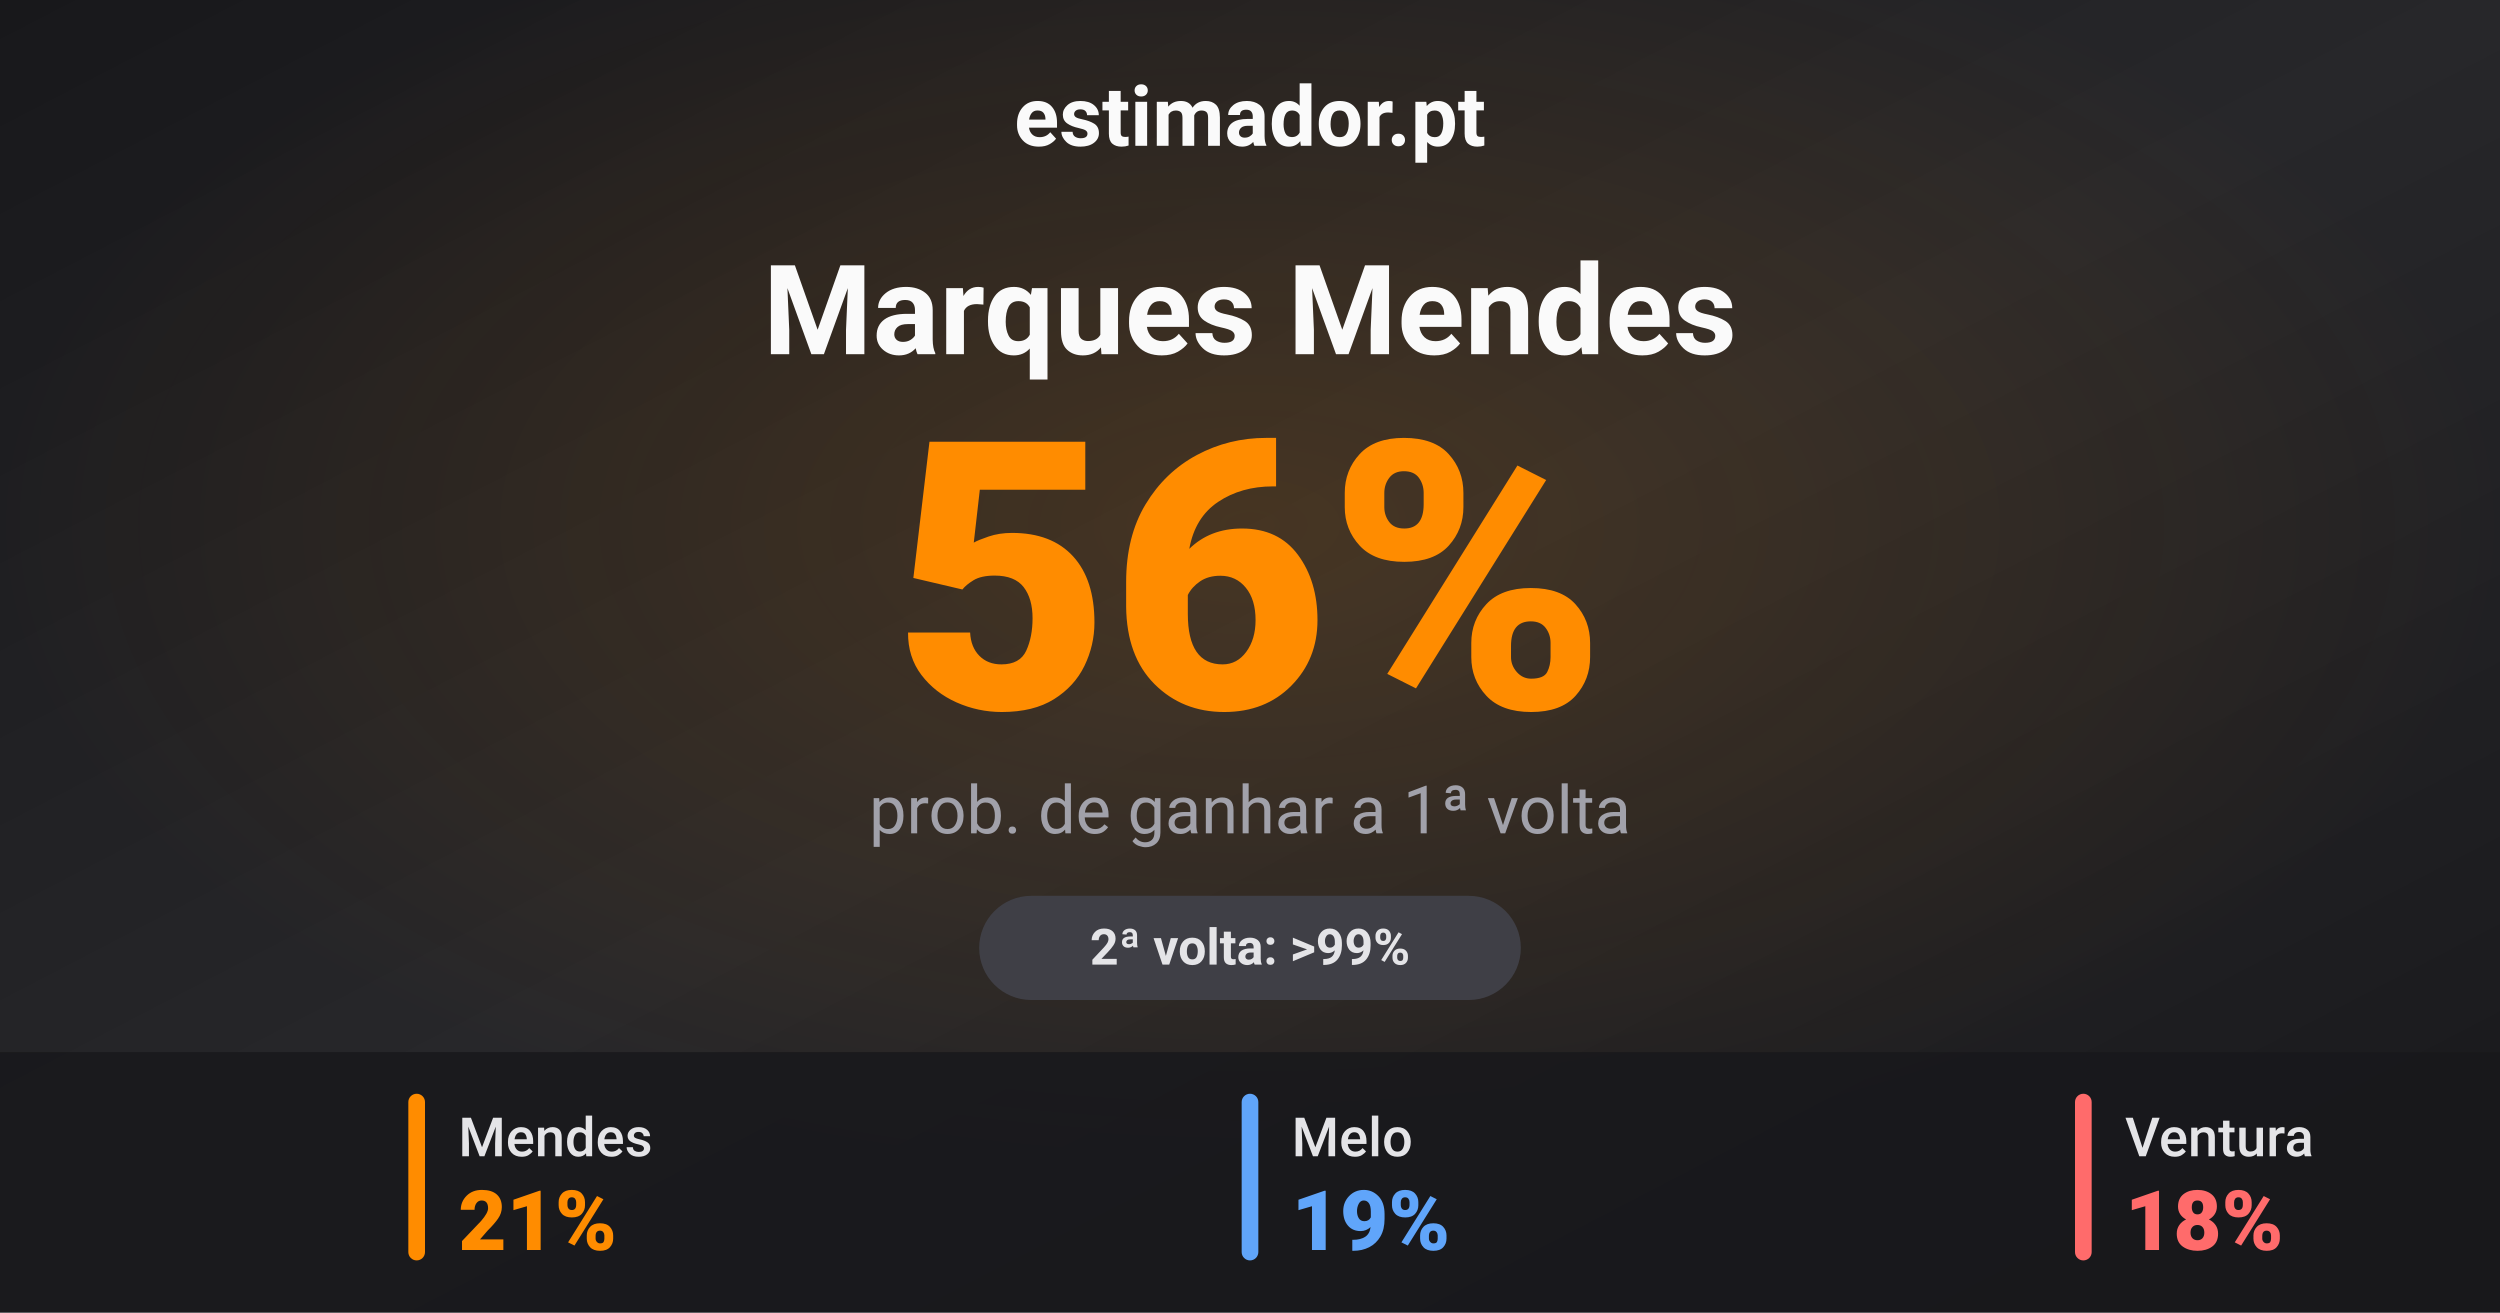
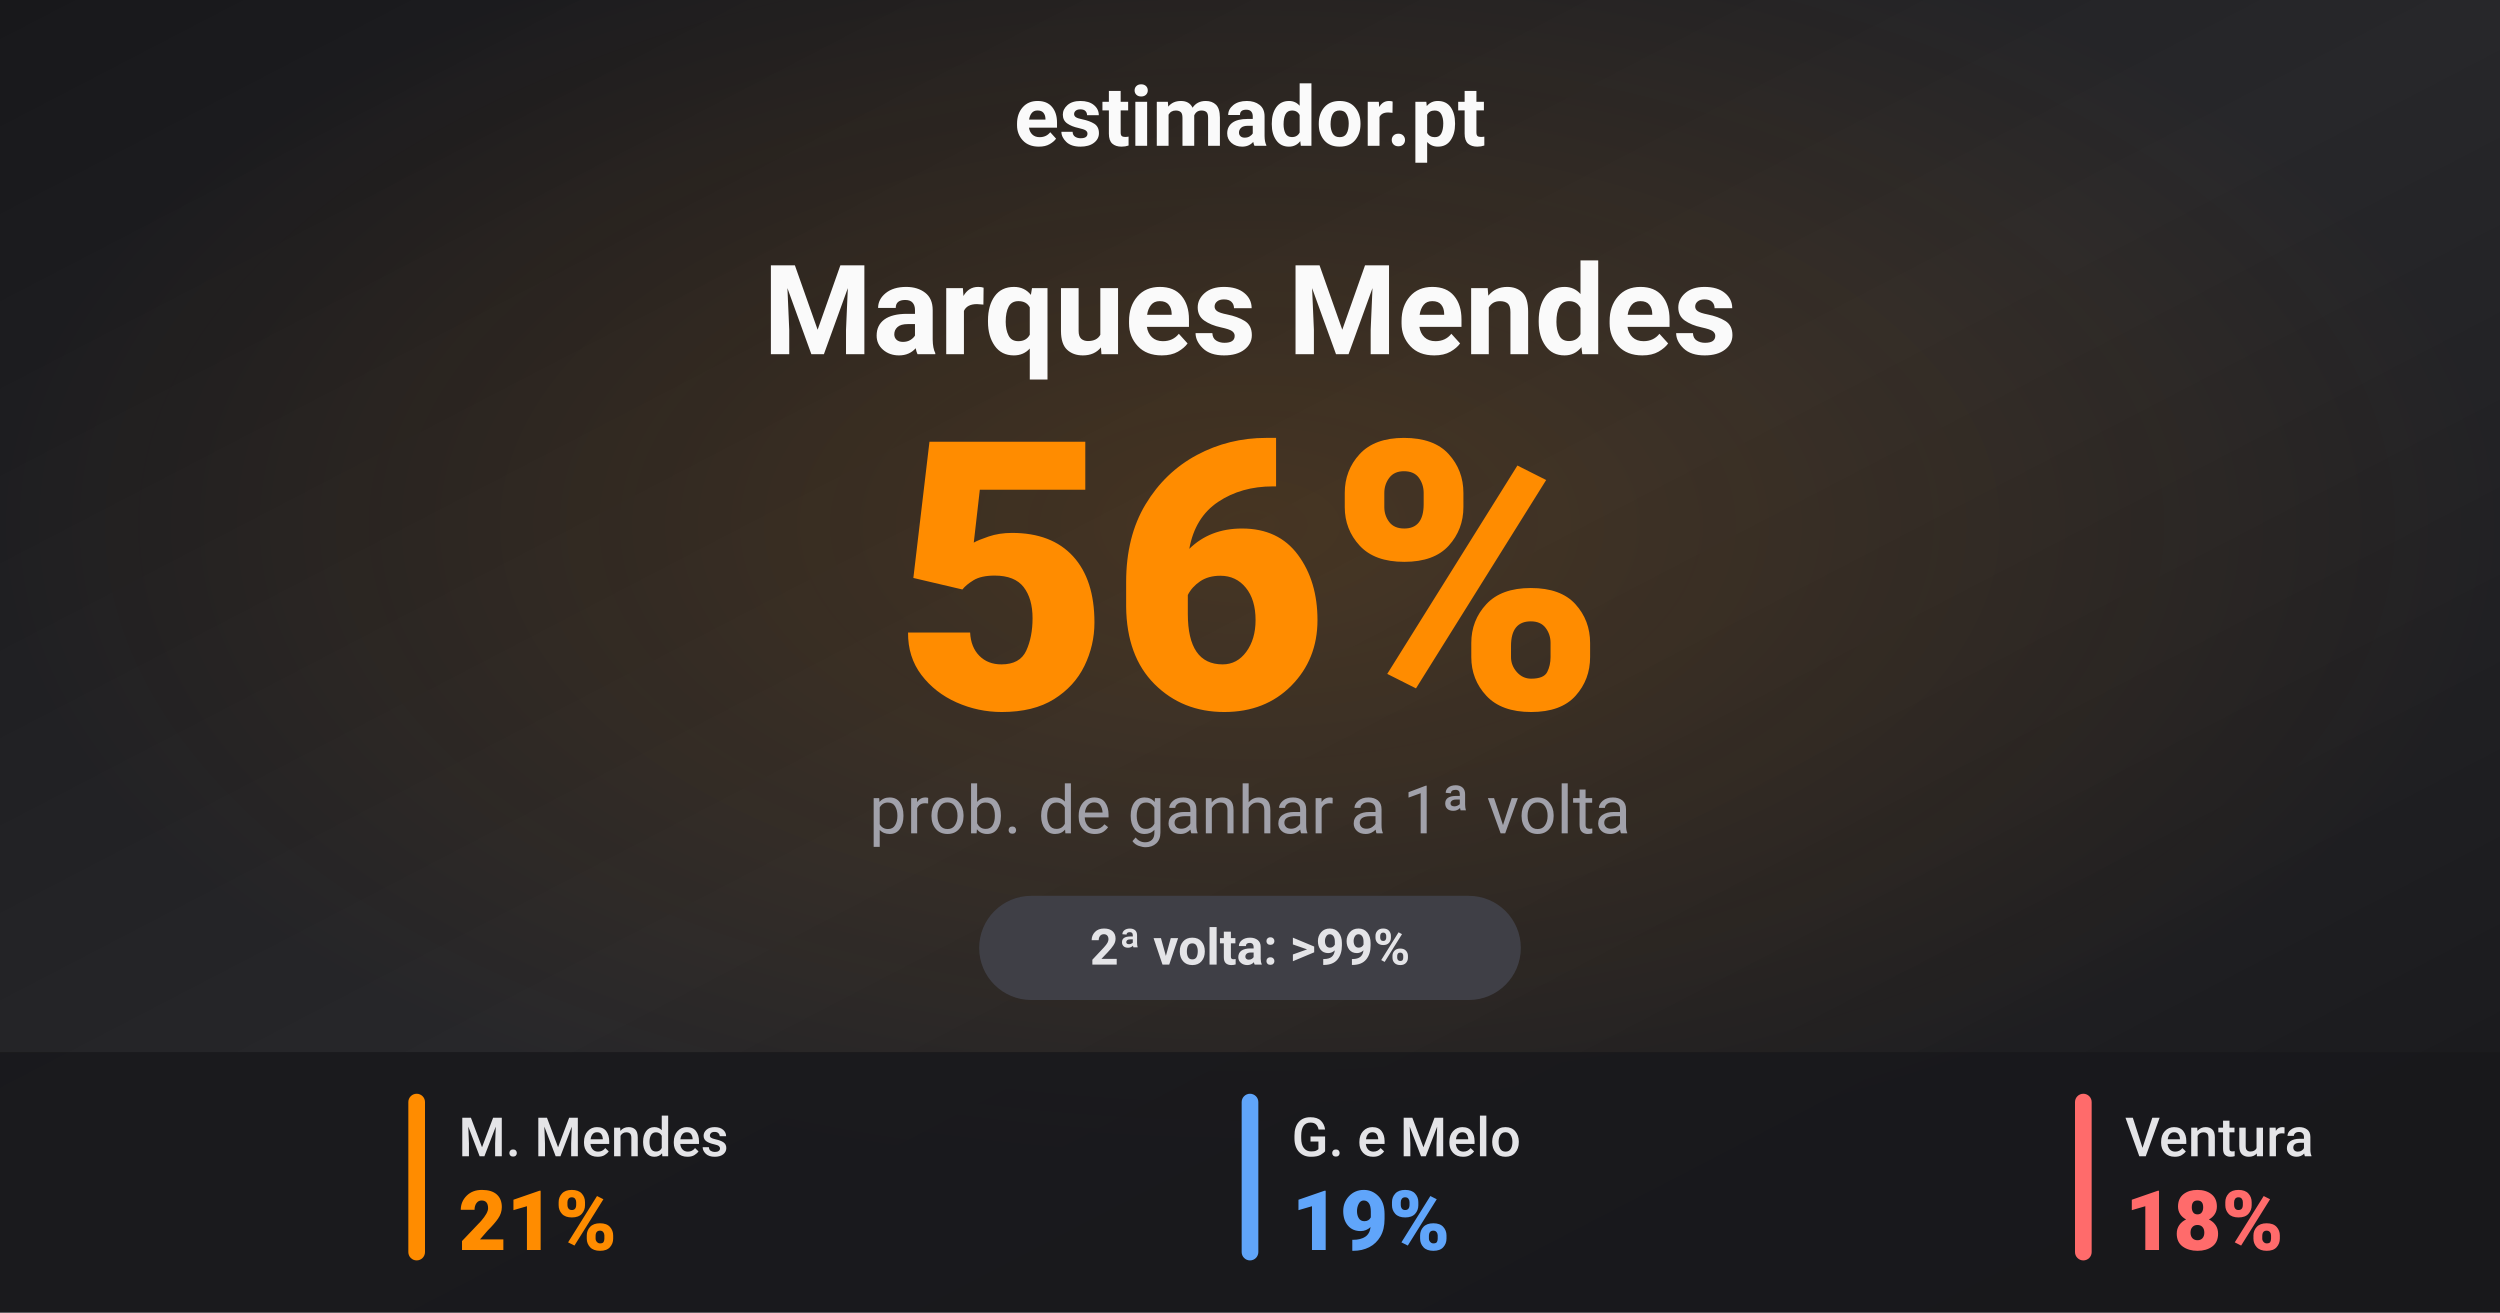
<svg xmlns="http://www.w3.org/2000/svg" width="1200" height="630">
  <defs>
    <style>
      text { font-family: -apple-system, BlinkMacSystemFont, 'Segoe UI', Roboto, Helvetica, Arial, sans-serif; }
    </style>
    <linearGradient id="bgGradient" x1="0%" y1="0%" x2="100%" y2="100%">
      <stop offset="0%" style="stop-color:#18181b" />
      <stop offset="50%" style="stop-color:#27272a" />
      <stop offset="100%" style="stop-color:#18181b" />
    </linearGradient>
    <radialGradient id="accentGlow" cx="50%" cy="40%" r="50%">
      <stop offset="0%" style="stop-color:#FF8C00;stop-opacity:0.15" />
      <stop offset="100%" style="stop-color:#FF8C00;stop-opacity:0" />
    </radialGradient>
  </defs>
  <rect width="1200" height="630" fill="url(#bgGradient)" />
  <rect width="1200" height="630" fill="url(#accentGlow)" />
  <text x="600" y="70" fill="#fafafa" font-size="40" font-weight="700" text-anchor="middle">estimador.pt</text>
  <text x="600" y="170" fill="#fafafa" font-size="60" font-weight="700" text-anchor="middle">Marques Mendes</text>
  <text x="600" y="340" fill="#FF8C00" font-size="180" font-weight="900" text-anchor="middle">56%</text>
  <text x="600" y="400" fill="#a1a1aa" font-size="32" text-anchor="middle">prob. de ganhar a 1ª volta</text>
  <rect x="470" y="430" width="260" height="50" rx="25" fill="#3f3f46" />
  <text x="600" y="463" fill="#e4e4e7" font-size="24" font-weight="600" text-anchor="middle">2ª volta: &gt;99%</text>
  <rect x="0" y="505" width="1200" height="125" fill="#18181b" opacity="0.85" />
  <rect x="196" y="525" width="8" height="80" rx="4" fill="#FF8C00" />
-   <text x="220" y="555" fill="#e4e4e7" font-size="26" font-weight="500">Mendes</text>
+   <text x="220" y="555" fill="#e4e4e7" font-size="26" font-weight="500">M. Mendes</text>
  <text x="220" y="600" fill="#FF8C00" font-size="40" font-weight="800">21%</text>
  <rect x="596" y="525" width="8" height="80" rx="4" fill="#60a5fa" />
-   <text x="620" y="555" fill="#e4e4e7" font-size="26" font-weight="500">Melo</text>
+   <text x="620" y="555" fill="#e4e4e7" font-size="26" font-weight="500">G. e Melo</text>
  <text x="620" y="600" fill="#60a5fa" font-size="40" font-weight="800">19%</text>
  <rect x="996" y="525" width="8" height="80" rx="4" fill="#ff6b6b" />
  <text x="1020" y="555" fill="#e4e4e7" font-size="26" font-weight="500">Ventura</text>
  <text x="1020" y="600" fill="#ff6b6b" font-size="40" font-weight="800">18%</text>
</svg>
